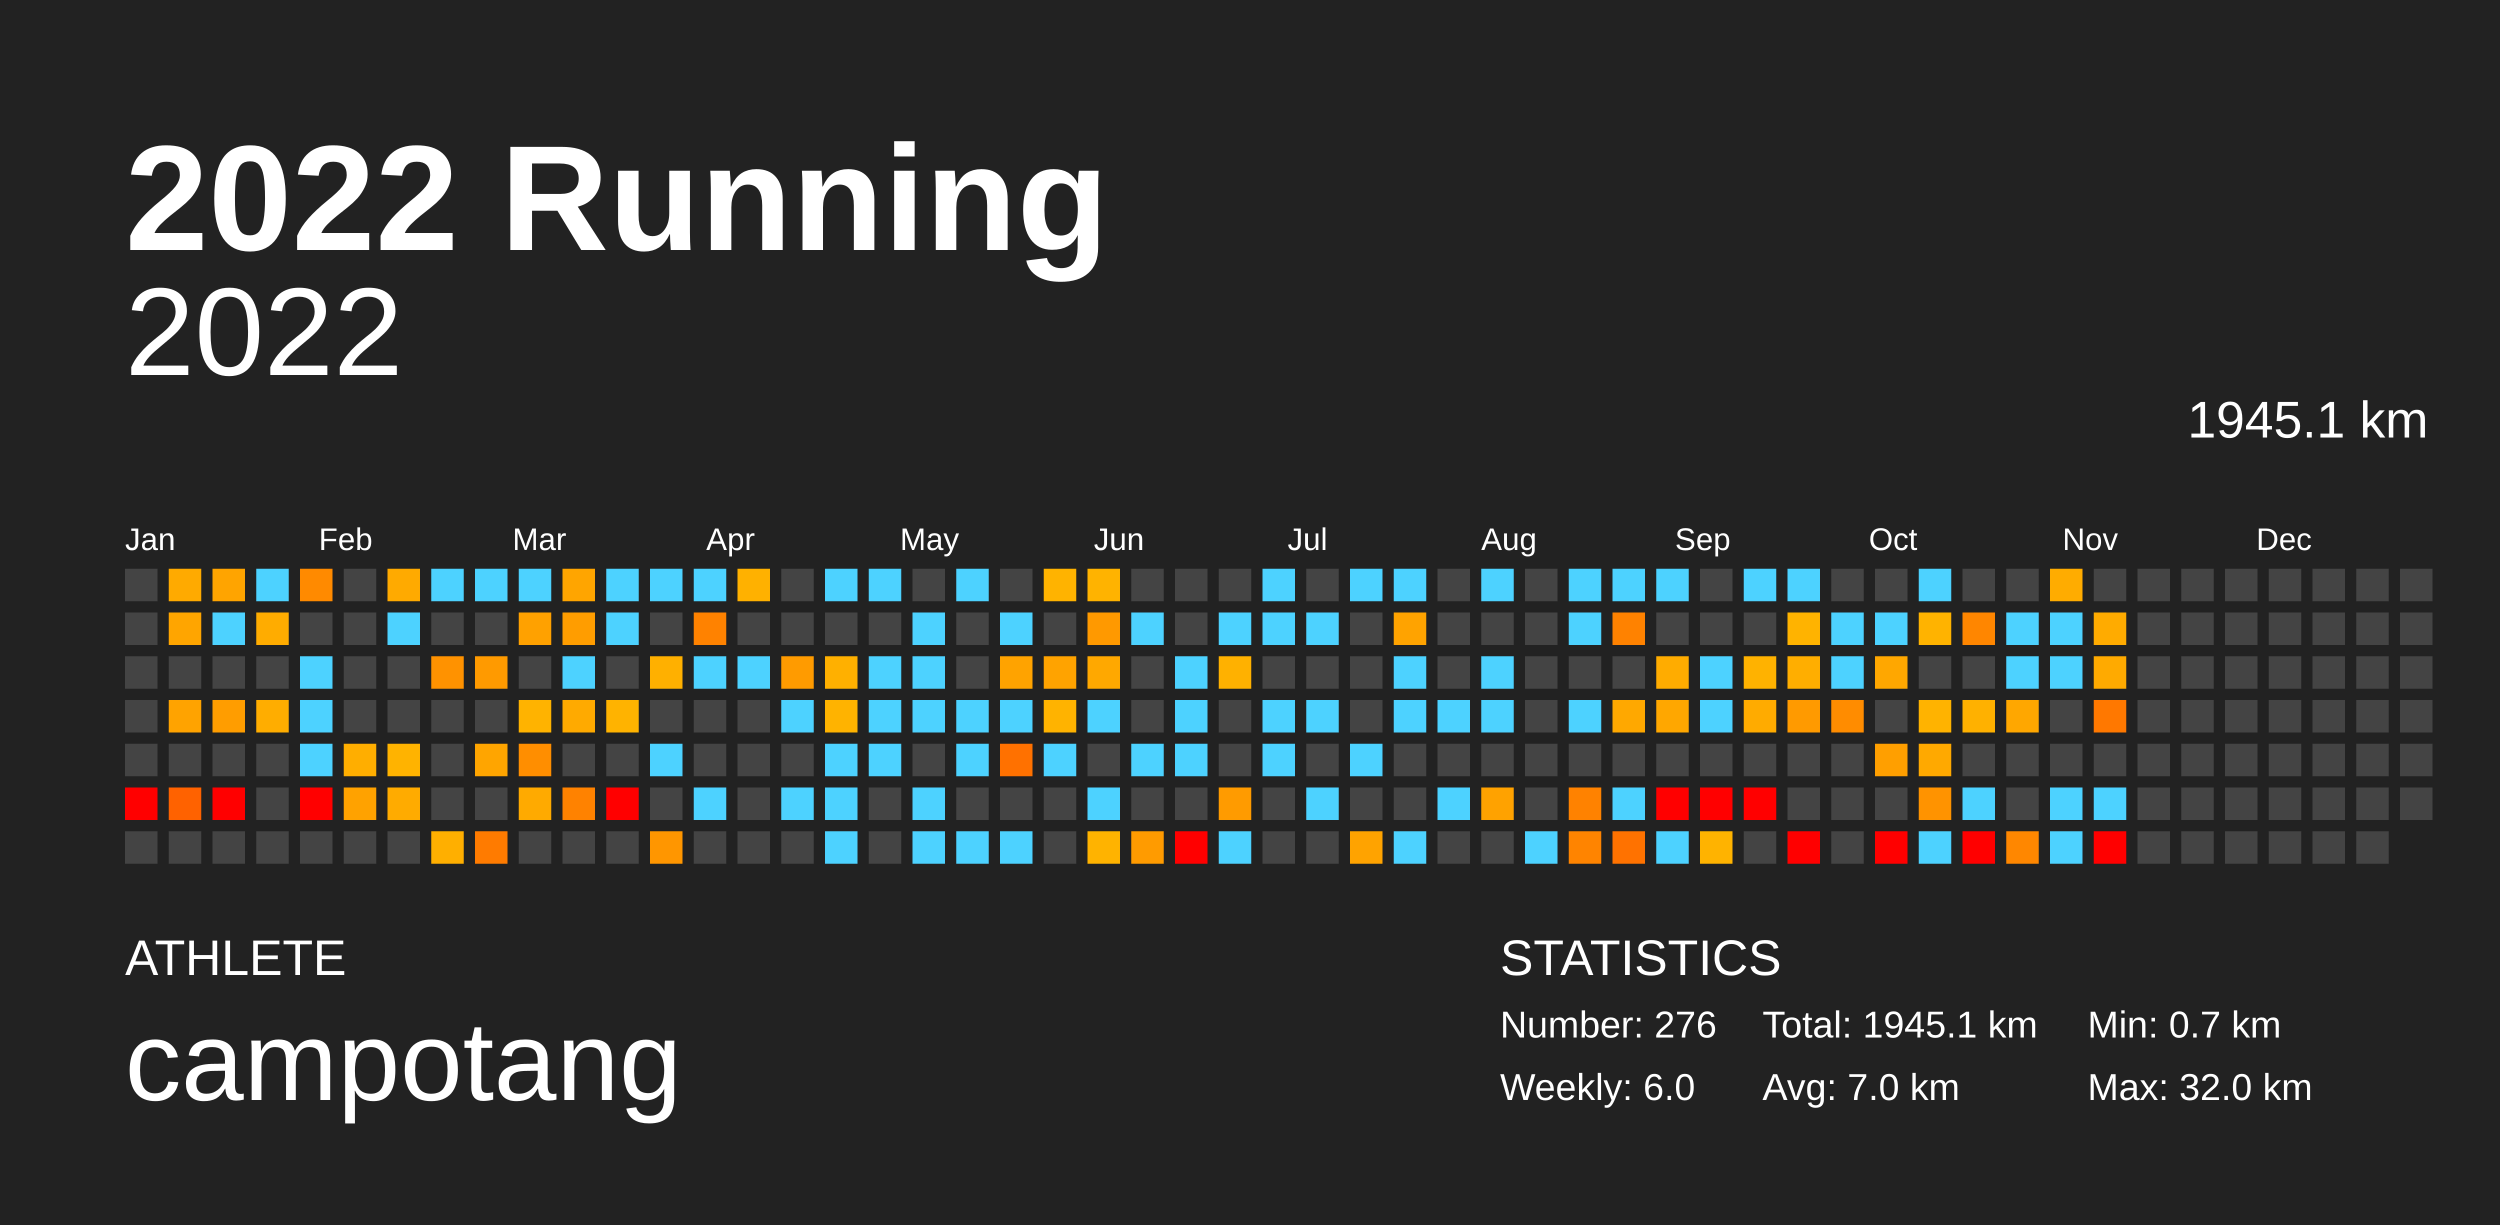
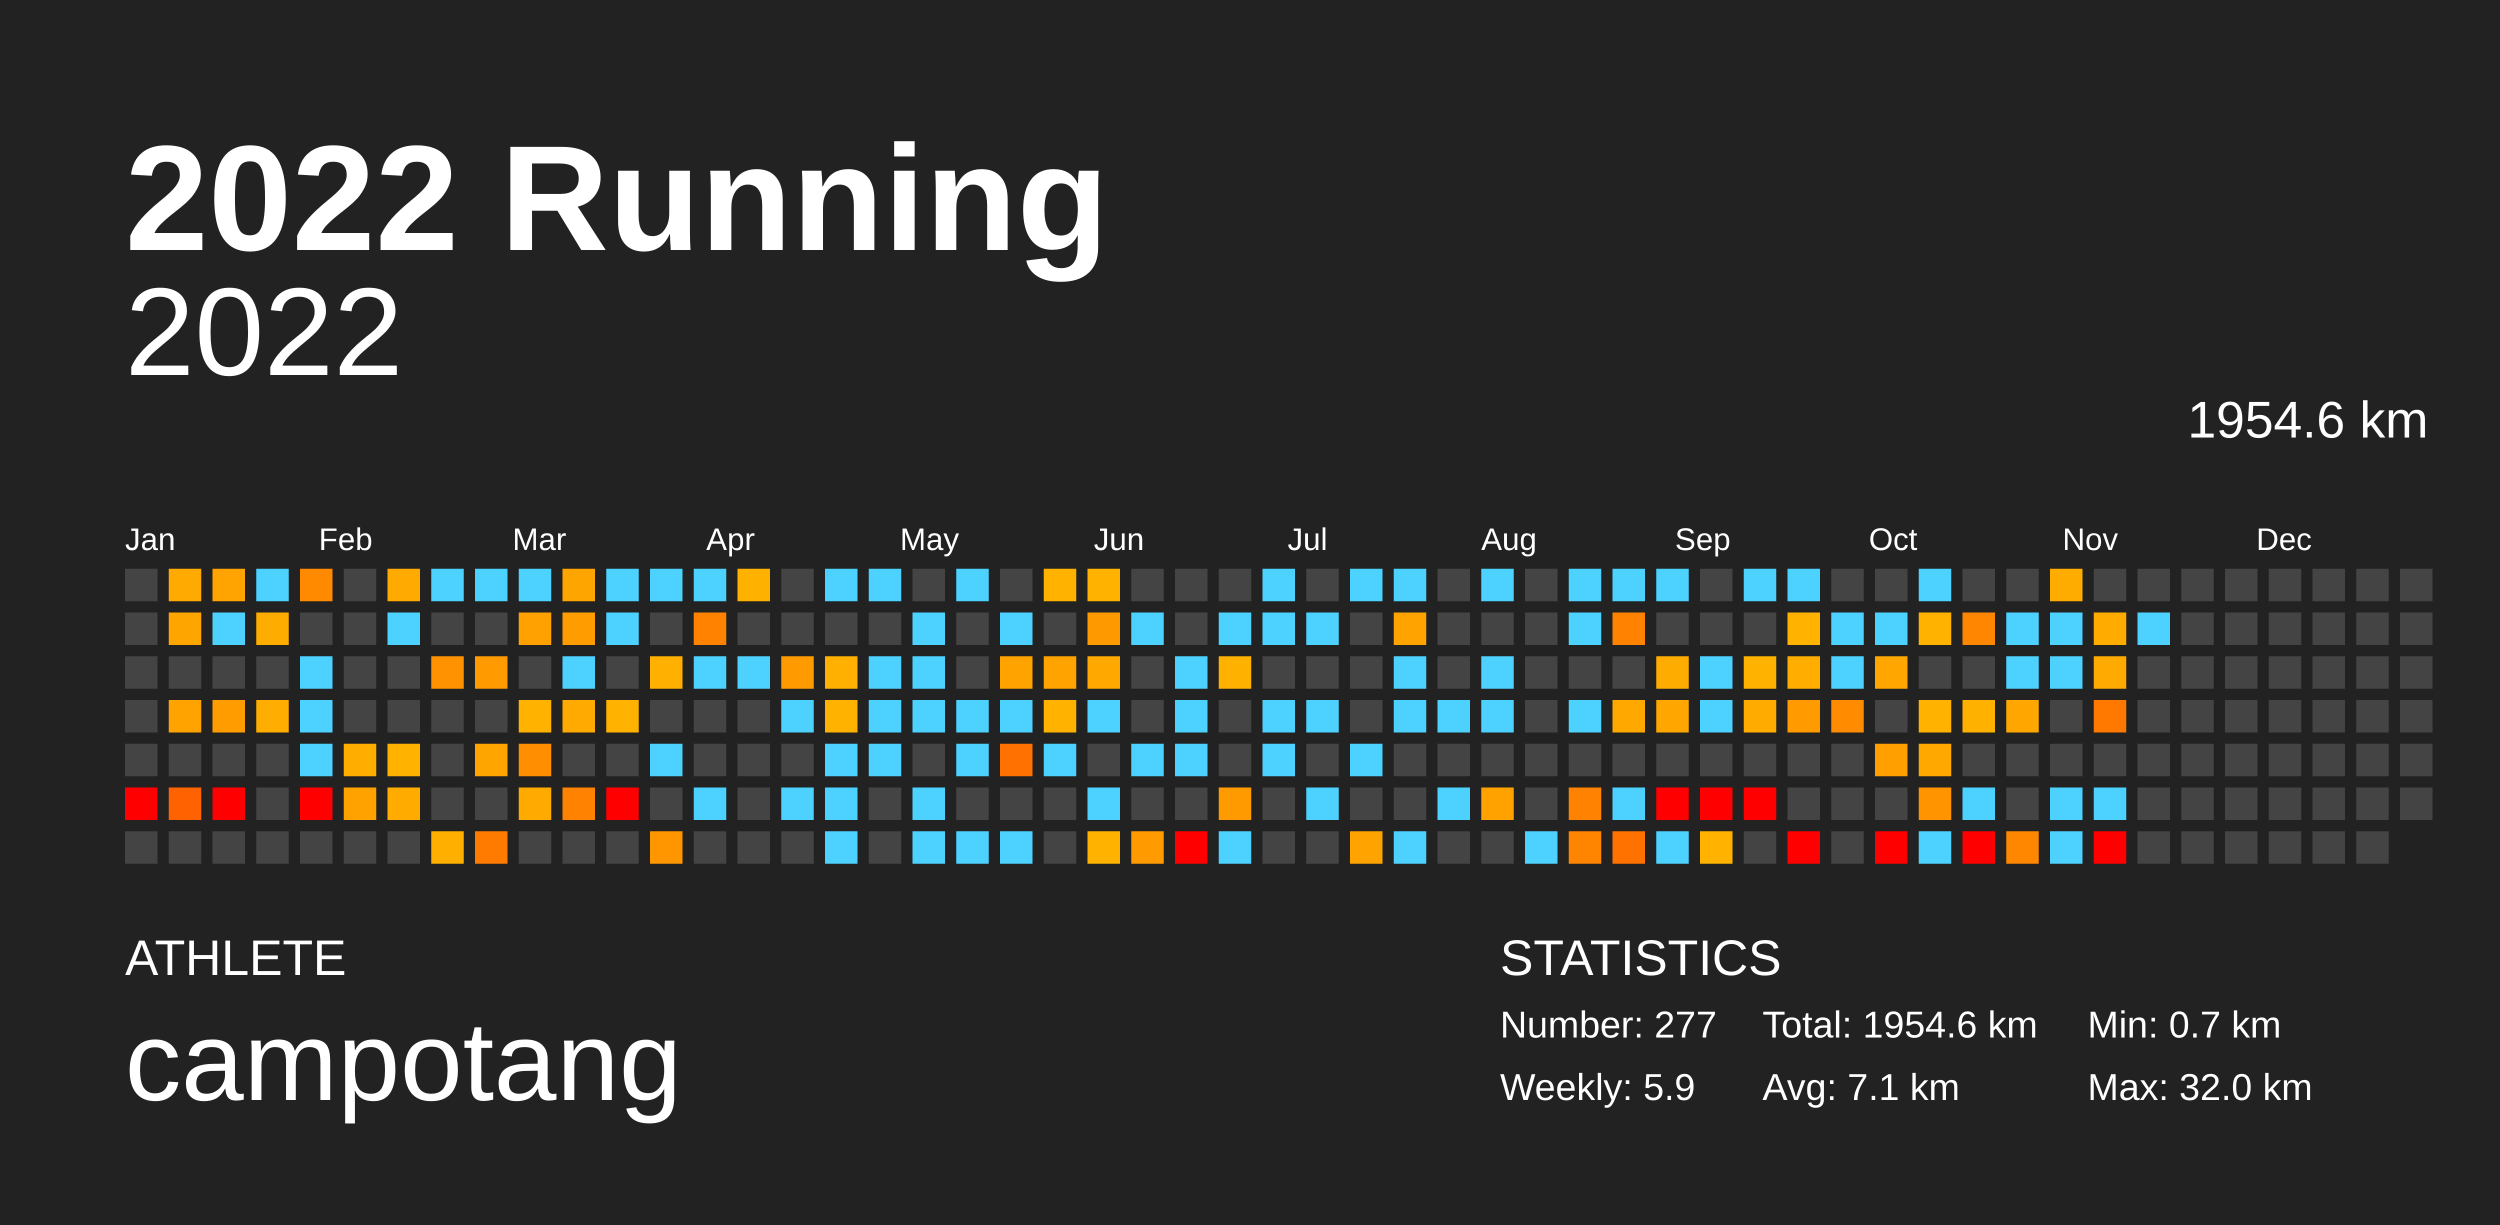
<svg xmlns="http://www.w3.org/2000/svg" baseProfile="full" height="98mm" version="1.1" viewBox="0,0,200,98" width="200mm">
  <defs />
  <rect fill="#222222" height="98" width="200" x="0" y="0" />
  <text fill="#FFFFFF" style="font-size:12px; font-family:Arial; font-weight:bold;" x="10" y="20">2022 Running</text>
  <text fill="#FFFFFF" style="font-size:4px; font-family:Arial" x="10" y="78">ATHLETE</text>
  <text fill="#FFFFFF" style="font-size:9px; font-family:Arial" x="10" y="88">campotang</text>
  <text fill="#FFFFFF" style="font-size:4px; font-family:Arial" x="120" y="78">STATISTICS</text>
-   <text fill="#FFFFFF" style="font-size:3px; font-family:Arial" x="120" y="83">Number: 276</text>
-   <text fill="#FFFFFF" style="font-size:3px; font-family:Arial" x="120" y="88">Weekly: 6.0</text>
-   <text fill="#FFFFFF" style="font-size:3px; font-family:Arial" x="141" y="83">Total: 1945.1 km</text>
-   <text fill="#FFFFFF" style="font-size:3px; font-family:Arial" x="141" y="88">Avg: 7.0 km</text>
+   <text fill="#FFFFFF" style="font-size:3px; font-family:Arial" x="120" y="83">Number: 277</text>
+   <text fill="#FFFFFF" style="font-size:3px; font-family:Arial" x="120" y="88">Weekly: 5.9</text>
+   <text fill="#FFFFFF" style="font-size:3px; font-family:Arial" x="141" y="83">Total: 1954.6 km</text>
+   <text fill="#FFFFFF" style="font-size:3px; font-family:Arial" x="141" y="88">Avg: 7.1 km</text>
  <text fill="#FFFFFF" style="font-size:3px; font-family:Arial" x="167" y="83">Min: 0.7 km</text>
  <text fill="#FFFFFF" style="font-size:3px; font-family:Arial" x="167" y="88">Max: 32.0 km</text>
  <text alignment-baseline="hanging" fill="#FFFFFF" style="font-size:10.0px; font-family:Arial;" x="10" y="30">2022</text>
-   <text alignment-baseline="hanging" fill="#FFFFFF" style="font-size:4.125px; font-family:Arial;" x="175" y="35">1945.1 km</text>
+   <text alignment-baseline="hanging" fill="#FFFFFF" style="font-size:4.125px; font-family:Arial;" x="175" y="35">1954.6 km</text>
  <text fill="#FFFFFF" style="font-size:2.5px; font-family:Arial" x="10.0" y="44">Jan</text>
  <text fill="#FFFFFF" style="font-size:2.5px; font-family:Arial" x="25.5" y="44">Feb</text>
  <text fill="#FFFFFF" style="font-size:2.5px; font-family:Arial" x="41.0" y="44">Mar</text>
  <text fill="#FFFFFF" style="font-size:2.5px; font-family:Arial" x="56.5" y="44">Apr</text>
  <text fill="#FFFFFF" style="font-size:2.5px; font-family:Arial" x="72.0" y="44">May</text>
  <text fill="#FFFFFF" style="font-size:2.5px; font-family:Arial" x="87.5" y="44">Jun</text>
  <text fill="#FFFFFF" style="font-size:2.5px; font-family:Arial" x="103.0" y="44">Jul</text>
  <text fill="#FFFFFF" style="font-size:2.5px; font-family:Arial" x="118.5" y="44">Aug</text>
  <text fill="#FFFFFF" style="font-size:2.5px; font-family:Arial" x="134.0" y="44">Sep</text>
  <text fill="#FFFFFF" style="font-size:2.5px; font-family:Arial" x="149.5" y="44">Oct</text>
  <text fill="#FFFFFF" style="font-size:2.5px; font-family:Arial" x="165.0" y="44">Nov</text>
  <text fill="#FFFFFF" style="font-size:2.5px; font-family:Arial" x="180.5" y="44">Dec</text>
  <rect fill="#444444" height="2.6" width="2.6" x="10.0" y="45.5" />
  <rect fill="#444444" height="2.6" width="2.6" x="10.0" y="49.0" />
  <rect fill="#444444" height="2.6" width="2.6" x="10.0" y="52.5" />
  <rect fill="#444444" height="2.6" width="2.6" x="10.0" y="56.0" />
  <rect fill="#444444" height="2.6" width="2.6" x="10.0" y="59.5" />
  <rect fill="red" height="2.6" width="2.6" x="10.0" y="63.0" />
  <rect fill="#444444" height="2.6" width="2.6" x="10.0" y="66.5" />
  <rect fill="#ffaa00" height="2.6" width="2.6" x="13.5" y="45.5" />
  <rect fill="#ffa500" height="2.6" width="2.6" x="13.5" y="49.0" />
  <rect fill="#444444" height="2.6" width="2.6" x="13.5" y="52.5" />
  <rect fill="#ffa300" height="2.6" width="2.6" x="13.5" y="56.0" />
  <rect fill="#444444" height="2.6" width="2.6" x="13.5" y="59.5" />
  <rect fill="#ff6200" height="2.6" width="2.6" x="13.5" y="63.0" />
  <rect fill="#444444" height="2.6" width="2.6" x="13.5" y="66.5" />
  <rect fill="#ffa400" height="2.6" width="2.6" x="17.0" y="45.5" />
  <rect fill="#4dd2ff" height="2.6" width="2.6" x="17.0" y="49.0" />
  <rect fill="#444444" height="2.6" width="2.6" x="17.0" y="52.5" />
  <rect fill="#ff9d00" height="2.6" width="2.6" x="17.0" y="56.0" />
  <rect fill="#444444" height="2.6" width="2.6" x="17.0" y="59.5" />
  <rect fill="red" height="2.6" width="2.6" x="17.0" y="63.0" />
  <rect fill="#444444" height="2.6" width="2.6" x="17.0" y="66.5" />
  <rect fill="#4dd2ff" height="2.6" width="2.6" x="20.5" y="45.5" />
  <rect fill="#ffac00" height="2.6" width="2.6" x="20.5" y="49.0" />
  <rect fill="#444444" height="2.6" width="2.6" x="20.5" y="52.5" />
  <rect fill="#ffad00" height="2.6" width="2.6" x="20.5" y="56.0" />
  <rect fill="#444444" height="2.6" width="2.6" x="20.5" y="59.5" />
  <rect fill="#444444" height="2.6" width="2.6" x="20.5" y="63.0" />
  <rect fill="#444444" height="2.6" width="2.6" x="20.5" y="66.5" />
  <rect fill="#ff8a00" height="2.6" width="2.6" x="24.0" y="45.5" />
  <rect fill="#444444" height="2.6" width="2.6" x="24.0" y="49.0" />
  <rect fill="#4dd2ff" height="2.6" width="2.6" x="24.0" y="52.5" />
  <rect fill="#4dd2ff" height="2.6" width="2.6" x="24.0" y="56.0" />
  <rect fill="#4dd2ff" height="2.6" width="2.6" x="24.0" y="59.5" />
  <rect fill="red" height="2.6" width="2.6" x="24.0" y="63.0" />
  <rect fill="#444444" height="2.6" width="2.6" x="24.0" y="66.5" />
  <rect fill="#444444" height="2.6" width="2.6" x="27.5" y="45.5" />
  <rect fill="#444444" height="2.6" width="2.6" x="27.5" y="49.0" />
  <rect fill="#444444" height="2.6" width="2.6" x="27.5" y="52.5" />
  <rect fill="#444444" height="2.6" width="2.6" x="27.5" y="56.0" />
  <rect fill="#ffae00" height="2.6" width="2.6" x="27.5" y="59.5" />
  <rect fill="#ffa200" height="2.6" width="2.6" x="27.5" y="63.0" />
  <rect fill="#444444" height="2.6" width="2.6" x="27.5" y="66.5" />
  <rect fill="#ffaa00" height="2.6" width="2.6" x="31.0" y="45.5" />
  <rect fill="#4dd2ff" height="2.6" width="2.6" x="31.0" y="49.0" />
  <rect fill="#444444" height="2.6" width="2.6" x="31.0" y="52.5" />
  <rect fill="#444444" height="2.6" width="2.6" x="31.0" y="56.0" />
  <rect fill="#ffb300" height="2.6" width="2.6" x="31.0" y="59.5" />
  <rect fill="#ffab00" height="2.6" width="2.6" x="31.0" y="63.0" />
  <rect fill="#444444" height="2.6" width="2.6" x="31.0" y="66.5" />
  <rect fill="#4dd2ff" height="2.6" width="2.6" x="34.5" y="45.5" />
  <rect fill="#444444" height="2.6" width="2.6" x="34.5" y="49.0" />
  <rect fill="#ff9200" height="2.6" width="2.6" x="34.5" y="52.5" />
  <rect fill="#444444" height="2.6" width="2.6" x="34.5" y="56.0" />
  <rect fill="#444444" height="2.6" width="2.6" x="34.5" y="59.5" />
  <rect fill="#444444" height="2.6" width="2.6" x="34.5" y="63.0" />
  <rect fill="#ffaf00" height="2.6" width="2.6" x="34.5" y="66.5" />
  <rect fill="#4dd2ff" height="2.6" width="2.6" x="38.0" y="45.5" />
  <rect fill="#444444" height="2.6" width="2.6" x="38.0" y="49.0" />
  <rect fill="#ff9a00" height="2.6" width="2.6" x="38.0" y="52.5" />
  <rect fill="#444444" height="2.6" width="2.6" x="38.0" y="56.0" />
  <rect fill="#ffa500" height="2.6" width="2.6" x="38.0" y="59.5" />
  <rect fill="#444444" height="2.6" width="2.6" x="38.0" y="63.0" />
  <rect fill="#ff7b00" height="2.6" width="2.6" x="38.0" y="66.5" />
  <rect fill="#4dd2ff" height="2.6" width="2.6" x="41.5" y="45.5" />
  <rect fill="#ffa100" height="2.6" width="2.6" x="41.5" y="49.0" />
  <rect fill="#444444" height="2.6" width="2.6" x="41.5" y="52.5" />
  <rect fill="#ffb300" height="2.6" width="2.6" x="41.5" y="56.0" />
  <rect fill="#ff8e00" height="2.6" width="2.6" x="41.5" y="59.5" />
  <rect fill="#ffaa00" height="2.6" width="2.6" x="41.5" y="63.0" />
  <rect fill="#444444" height="2.6" width="2.6" x="41.5" y="66.5" />
  <rect fill="#ffa500" height="2.6" width="2.6" x="45.0" y="45.5" />
  <rect fill="#ff9d00" height="2.6" width="2.6" x="45.0" y="49.0" />
  <rect fill="#4dd2ff" height="2.6" width="2.6" x="45.0" y="52.5" />
  <rect fill="#ffaa00" height="2.6" width="2.6" x="45.0" y="56.0" />
  <rect fill="#444444" height="2.6" width="2.6" x="45.0" y="59.5" />
  <rect fill="#ff8200" height="2.6" width="2.6" x="45.0" y="63.0" />
  <rect fill="#444444" height="2.6" width="2.6" x="45.0" y="66.5" />
  <rect fill="#4dd2ff" height="2.6" width="2.6" x="48.5" y="45.5" />
  <rect fill="#4dd2ff" height="2.6" width="2.6" x="48.5" y="49.0" />
  <rect fill="#444444" height="2.6" width="2.6" x="48.5" y="52.5" />
  <rect fill="#ffb300" height="2.6" width="2.6" x="48.5" y="56.0" />
  <rect fill="#444444" height="2.6" width="2.6" x="48.5" y="59.5" />
  <rect fill="red" height="2.6" width="2.6" x="48.5" y="63.0" />
  <rect fill="#444444" height="2.6" width="2.6" x="48.5" y="66.5" />
  <rect fill="#4dd2ff" height="2.6" width="2.6" x="52.0" y="45.5" />
  <rect fill="#444444" height="2.6" width="2.6" x="52.0" y="49.0" />
  <rect fill="#ffb000" height="2.6" width="2.6" x="52.0" y="52.5" />
  <rect fill="#444444" height="2.6" width="2.6" x="52.0" y="56.0" />
  <rect fill="#4dd2ff" height="2.6" width="2.6" x="52.0" y="59.5" />
  <rect fill="#444444" height="2.6" width="2.6" x="52.0" y="63.0" />
  <rect fill="#ff9600" height="2.6" width="2.6" x="52.0" y="66.5" />
  <rect fill="#4dd2ff" height="2.6" width="2.6" x="55.5" y="45.5" />
  <rect fill="#ff8200" height="2.6" width="2.6" x="55.5" y="49.0" />
  <rect fill="#4dd2ff" height="2.6" width="2.6" x="55.5" y="52.5" />
  <rect fill="#444444" height="2.6" width="2.6" x="55.5" y="56.0" />
  <rect fill="#444444" height="2.6" width="2.6" x="55.5" y="59.5" />
  <rect fill="#4dd2ff" height="2.6" width="2.6" x="55.5" y="63.0" />
  <rect fill="#444444" height="2.6" width="2.6" x="55.5" y="66.5" />
  <rect fill="#ffb100" height="2.6" width="2.6" x="59.0" y="45.5" />
  <rect fill="#444444" height="2.6" width="2.6" x="59.0" y="49.0" />
  <rect fill="#4dd2ff" height="2.6" width="2.6" x="59.0" y="52.5" />
  <rect fill="#444444" height="2.6" width="2.6" x="59.0" y="56.0" />
  <rect fill="#444444" height="2.6" width="2.6" x="59.0" y="59.5" />
  <rect fill="#444444" height="2.6" width="2.6" x="59.0" y="63.0" />
  <rect fill="#444444" height="2.6" width="2.6" x="59.0" y="66.5" />
  <rect fill="#444444" height="2.6" width="2.6" x="62.5" y="45.5" />
  <rect fill="#444444" height="2.6" width="2.6" x="62.5" y="49.0" />
  <rect fill="#ff9b00" height="2.6" width="2.6" x="62.5" y="52.5" />
  <rect fill="#4dd2ff" height="2.6" width="2.6" x="62.5" y="56.0" />
  <rect fill="#444444" height="2.6" width="2.6" x="62.5" y="59.5" />
  <rect fill="#4dd2ff" height="2.6" width="2.6" x="62.5" y="63.0" />
  <rect fill="#444444" height="2.6" width="2.6" x="62.5" y="66.5" />
  <rect fill="#4dd2ff" height="2.6" width="2.6" x="66.0" y="45.5" />
  <rect fill="#444444" height="2.6" width="2.6" x="66.0" y="49.0" />
  <rect fill="#ffb000" height="2.6" width="2.6" x="66.0" y="52.5" />
  <rect fill="#ffb300" height="2.6" width="2.6" x="66.0" y="56.0" />
  <rect fill="#4dd2ff" height="2.6" width="2.6" x="66.0" y="59.5" />
  <rect fill="#4dd2ff" height="2.6" width="2.6" x="66.0" y="63.0" />
  <rect fill="#4dd2ff" height="2.6" width="2.6" x="66.0" y="66.5" />
  <rect fill="#4dd2ff" height="2.6" width="2.6" x="69.5" y="45.5" />
  <rect fill="#444444" height="2.6" width="2.6" x="69.5" y="49.0" />
  <rect fill="#4dd2ff" height="2.6" width="2.6" x="69.5" y="52.5" />
  <rect fill="#4dd2ff" height="2.6" width="2.6" x="69.5" y="56.0" />
  <rect fill="#4dd2ff" height="2.6" width="2.6" x="69.5" y="59.5" />
  <rect fill="#444444" height="2.6" width="2.6" x="69.5" y="63.0" />
  <rect fill="#444444" height="2.6" width="2.6" x="69.5" y="66.5" />
  <rect fill="#444444" height="2.6" width="2.6" x="73.0" y="45.5" />
  <rect fill="#4dd2ff" height="2.6" width="2.6" x="73.0" y="49.0" />
  <rect fill="#4dd2ff" height="2.6" width="2.6" x="73.0" y="52.5" />
  <rect fill="#4dd2ff" height="2.6" width="2.6" x="73.0" y="56.0" />
  <rect fill="#444444" height="2.6" width="2.6" x="73.0" y="59.5" />
  <rect fill="#4dd2ff" height="2.6" width="2.6" x="73.0" y="63.0" />
  <rect fill="#4dd2ff" height="2.6" width="2.6" x="73.0" y="66.5" />
  <rect fill="#4dd2ff" height="2.6" width="2.6" x="76.5" y="45.5" />
  <rect fill="#444444" height="2.6" width="2.6" x="76.5" y="49.0" />
  <rect fill="#444444" height="2.6" width="2.6" x="76.5" y="52.5" />
  <rect fill="#4dd2ff" height="2.6" width="2.6" x="76.5" y="56.0" />
  <rect fill="#4dd2ff" height="2.6" width="2.6" x="76.5" y="59.5" />
  <rect fill="#444444" height="2.6" width="2.6" x="76.5" y="63.0" />
  <rect fill="#4dd2ff" height="2.6" width="2.6" x="76.5" y="66.5" />
  <rect fill="#444444" height="2.6" width="2.6" x="80.0" y="45.5" />
  <rect fill="#4dd2ff" height="2.6" width="2.6" x="80.0" y="49.0" />
  <rect fill="#ffa300" height="2.6" width="2.6" x="80.0" y="52.5" />
  <rect fill="#4dd2ff" height="2.6" width="2.6" x="80.0" y="56.0" />
  <rect fill="#ff7100" height="2.6" width="2.6" x="80.0" y="59.5" />
  <rect fill="#444444" height="2.6" width="2.6" x="80.0" y="63.0" />
  <rect fill="#4dd2ff" height="2.6" width="2.6" x="80.0" y="66.5" />
  <rect fill="#ffb300" height="2.6" width="2.6" x="83.5" y="45.5" />
  <rect fill="#444444" height="2.6" width="2.6" x="83.5" y="49.0" />
  <rect fill="#ffa300" height="2.6" width="2.6" x="83.5" y="52.5" />
  <rect fill="#ffb300" height="2.6" width="2.6" x="83.5" y="56.0" />
  <rect fill="#4dd2ff" height="2.6" width="2.6" x="83.5" y="59.5" />
  <rect fill="#444444" height="2.6" width="2.6" x="83.5" y="63.0" />
  <rect fill="#444444" height="2.6" width="2.6" x="83.5" y="66.5" />
  <rect fill="#ffb300" height="2.6" width="2.6" x="87.0" y="45.5" />
  <rect fill="#ff9900" height="2.6" width="2.6" x="87.0" y="49.0" />
  <rect fill="#ffa800" height="2.6" width="2.6" x="87.0" y="52.5" />
  <rect fill="#4dd2ff" height="2.6" width="2.6" x="87.0" y="56.0" />
  <rect fill="#444444" height="2.6" width="2.6" x="87.0" y="59.5" />
  <rect fill="#4dd2ff" height="2.6" width="2.6" x="87.0" y="63.0" />
  <rect fill="#ffb300" height="2.6" width="2.6" x="87.0" y="66.5" />
  <rect fill="#444444" height="2.6" width="2.6" x="90.5" y="45.5" />
  <rect fill="#4dd2ff" height="2.6" width="2.6" x="90.5" y="49.0" />
  <rect fill="#444444" height="2.6" width="2.6" x="90.5" y="52.5" />
  <rect fill="#444444" height="2.6" width="2.6" x="90.5" y="56.0" />
  <rect fill="#4dd2ff" height="2.6" width="2.6" x="90.5" y="59.5" />
  <rect fill="#444444" height="2.6" width="2.6" x="90.5" y="63.0" />
  <rect fill="#ff9b00" height="2.6" width="2.6" x="90.5" y="66.5" />
  <rect fill="#444444" height="2.6" width="2.6" x="94.0" y="45.5" />
  <rect fill="#444444" height="2.6" width="2.6" x="94.0" y="49.0" />
  <rect fill="#4dd2ff" height="2.6" width="2.6" x="94.0" y="52.5" />
  <rect fill="#4dd2ff" height="2.6" width="2.6" x="94.0" y="56.0" />
  <rect fill="#4dd2ff" height="2.6" width="2.6" x="94.0" y="59.5" />
  <rect fill="#444444" height="2.6" width="2.6" x="94.0" y="63.0" />
  <rect fill="red" height="2.6" width="2.6" x="94.0" y="66.5" />
  <rect fill="#444444" height="2.6" width="2.6" x="97.5" y="45.5" />
  <rect fill="#4dd2ff" height="2.6" width="2.6" x="97.5" y="49.0" />
  <rect fill="#ffb100" height="2.6" width="2.6" x="97.5" y="52.5" />
  <rect fill="#444444" height="2.6" width="2.6" x="97.5" y="56.0" />
  <rect fill="#444444" height="2.6" width="2.6" x="97.5" y="59.5" />
  <rect fill="#ff9b00" height="2.6" width="2.6" x="97.5" y="63.0" />
  <rect fill="#4dd2ff" height="2.6" width="2.6" x="97.5" y="66.5" />
  <rect fill="#4dd2ff" height="2.6" width="2.6" x="101.0" y="45.5" />
  <rect fill="#4dd2ff" height="2.6" width="2.6" x="101.0" y="49.0" />
  <rect fill="#444444" height="2.6" width="2.6" x="101.0" y="52.5" />
  <rect fill="#4dd2ff" height="2.6" width="2.6" x="101.0" y="56.0" />
  <rect fill="#4dd2ff" height="2.6" width="2.6" x="101.0" y="59.5" />
  <rect fill="#444444" height="2.6" width="2.6" x="101.0" y="63.0" />
  <rect fill="#444444" height="2.6" width="2.6" x="101.0" y="66.5" />
  <rect fill="#444444" height="2.6" width="2.6" x="104.5" y="45.5" />
  <rect fill="#4dd2ff" height="2.6" width="2.6" x="104.5" y="49.0" />
  <rect fill="#444444" height="2.6" width="2.6" x="104.5" y="52.5" />
  <rect fill="#4dd2ff" height="2.6" width="2.6" x="104.5" y="56.0" />
  <rect fill="#444444" height="2.6" width="2.6" x="104.5" y="59.5" />
  <rect fill="#4dd2ff" height="2.6" width="2.6" x="104.5" y="63.0" />
  <rect fill="#444444" height="2.6" width="2.6" x="104.5" y="66.5" />
  <rect fill="#4dd2ff" height="2.6" width="2.6" x="108.0" y="45.5" />
  <rect fill="#444444" height="2.6" width="2.6" x="108.0" y="49.0" />
  <rect fill="#444444" height="2.6" width="2.6" x="108.0" y="52.5" />
  <rect fill="#444444" height="2.6" width="2.6" x="108.0" y="56.0" />
  <rect fill="#4dd2ff" height="2.6" width="2.6" x="108.0" y="59.5" />
  <rect fill="#444444" height="2.6" width="2.6" x="108.0" y="63.0" />
  <rect fill="#ffa300" height="2.6" width="2.6" x="108.0" y="66.5" />
  <rect fill="#4dd2ff" height="2.6" width="2.6" x="111.5" y="45.5" />
  <rect fill="#ffa300" height="2.6" width="2.6" x="111.5" y="49.0" />
  <rect fill="#4dd2ff" height="2.6" width="2.6" x="111.5" y="52.5" />
  <rect fill="#4dd2ff" height="2.6" width="2.6" x="111.5" y="56.0" />
  <rect fill="#444444" height="2.6" width="2.6" x="111.5" y="59.5" />
  <rect fill="#444444" height="2.6" width="2.6" x="111.5" y="63.0" />
  <rect fill="#4dd2ff" height="2.6" width="2.6" x="111.5" y="66.5" />
  <rect fill="#444444" height="2.6" width="2.6" x="115.0" y="45.5" />
  <rect fill="#444444" height="2.6" width="2.6" x="115.0" y="49.0" />
  <rect fill="#444444" height="2.6" width="2.6" x="115.0" y="52.5" />
  <rect fill="#4dd2ff" height="2.6" width="2.6" x="115.0" y="56.0" />
  <rect fill="#444444" height="2.6" width="2.6" x="115.0" y="59.5" />
  <rect fill="#4dd2ff" height="2.6" width="2.6" x="115.0" y="63.0" />
  <rect fill="#444444" height="2.6" width="2.6" x="115.0" y="66.5" />
  <rect fill="#4dd2ff" height="2.6" width="2.6" x="118.5" y="45.5" />
  <rect fill="#444444" height="2.6" width="2.6" x="118.5" y="49.0" />
  <rect fill="#4dd2ff" height="2.6" width="2.6" x="118.5" y="52.5" />
  <rect fill="#4dd2ff" height="2.6" width="2.6" x="118.5" y="56.0" />
  <rect fill="#444444" height="2.6" width="2.6" x="118.5" y="59.5" />
  <rect fill="#ffa200" height="2.6" width="2.6" x="118.5" y="63.0" />
  <rect fill="#444444" height="2.6" width="2.6" x="118.5" y="66.5" />
  <rect fill="#444444" height="2.6" width="2.6" x="122.0" y="45.5" />
  <rect fill="#444444" height="2.6" width="2.6" x="122.0" y="49.0" />
  <rect fill="#444444" height="2.6" width="2.6" x="122.0" y="52.5" />
  <rect fill="#444444" height="2.6" width="2.6" x="122.0" y="56.0" />
  <rect fill="#444444" height="2.6" width="2.6" x="122.0" y="59.5" />
  <rect fill="#444444" height="2.6" width="2.6" x="122.0" y="63.0" />
  <rect fill="#4dd2ff" height="2.6" width="2.6" x="122.0" y="66.5" />
  <rect fill="#4dd2ff" height="2.6" width="2.6" x="125.5" y="45.5" />
  <rect fill="#4dd2ff" height="2.6" width="2.6" x="125.5" y="49.0" />
  <rect fill="#444444" height="2.6" width="2.6" x="125.5" y="52.5" />
  <rect fill="#4dd2ff" height="2.6" width="2.6" x="125.5" y="56.0" />
  <rect fill="#444444" height="2.6" width="2.6" x="125.5" y="59.5" />
  <rect fill="#ff8200" height="2.6" width="2.6" x="125.5" y="63.0" />
  <rect fill="#ff8400" height="2.6" width="2.6" x="125.5" y="66.5" />
  <rect fill="#4dd2ff" height="2.6" width="2.6" x="129.0" y="45.5" />
  <rect fill="#ff8200" height="2.6" width="2.6" x="129.0" y="49.0" />
  <rect fill="#444444" height="2.6" width="2.6" x="129.0" y="52.5" />
  <rect fill="#ffa800" height="2.6" width="2.6" x="129.0" y="56.0" />
  <rect fill="#444444" height="2.6" width="2.6" x="129.0" y="59.5" />
  <rect fill="#4dd2ff" height="2.6" width="2.6" x="129.0" y="63.0" />
  <rect fill="#ff7200" height="2.6" width="2.6" x="129.0" y="66.5" />
  <rect fill="#4dd2ff" height="2.6" width="2.6" x="132.5" y="45.5" />
  <rect fill="#444444" height="2.6" width="2.6" x="132.5" y="49.0" />
  <rect fill="#ffac00" height="2.6" width="2.6" x="132.5" y="52.5" />
  <rect fill="#ffa700" height="2.6" width="2.6" x="132.5" y="56.0" />
  <rect fill="#444444" height="2.6" width="2.6" x="132.5" y="59.5" />
  <rect fill="red" height="2.6" width="2.6" x="132.5" y="63.0" />
  <rect fill="#4dd2ff" height="2.6" width="2.6" x="132.5" y="66.5" />
  <rect fill="#444444" height="2.6" width="2.6" x="136.0" y="45.5" />
  <rect fill="#444444" height="2.6" width="2.6" x="136.0" y="49.0" />
  <rect fill="#4dd2ff" height="2.6" width="2.6" x="136.0" y="52.5" />
  <rect fill="#4dd2ff" height="2.6" width="2.6" x="136.0" y="56.0" />
  <rect fill="#444444" height="2.6" width="2.6" x="136.0" y="59.5" />
  <rect fill="red" height="2.6" width="2.6" x="136.0" y="63.0" />
  <rect fill="#ffb300" height="2.6" width="2.6" x="136.0" y="66.5" />
  <rect fill="#4dd2ff" height="2.6" width="2.6" x="139.5" y="45.5" />
  <rect fill="#444444" height="2.6" width="2.6" x="139.5" y="49.0" />
  <rect fill="#ffb200" height="2.6" width="2.6" x="139.5" y="52.5" />
  <rect fill="#ffab00" height="2.6" width="2.6" x="139.5" y="56.0" />
  <rect fill="#444444" height="2.6" width="2.6" x="139.5" y="59.5" />
  <rect fill="red" height="2.6" width="2.6" x="139.5" y="63.0" />
  <rect fill="#444444" height="2.6" width="2.6" x="139.5" y="66.5" />
  <rect fill="#4dd2ff" height="2.6" width="2.6" x="143.0" y="45.5" />
  <rect fill="#ffb300" height="2.6" width="2.6" x="143.0" y="49.0" />
  <rect fill="#ffae00" height="2.6" width="2.6" x="143.0" y="52.5" />
  <rect fill="#ff9a00" height="2.6" width="2.6" x="143.0" y="56.0" />
  <rect fill="#444444" height="2.6" width="2.6" x="143.0" y="59.5" />
  <rect fill="#444444" height="2.6" width="2.6" x="143.0" y="63.0" />
  <rect fill="red" height="2.6" width="2.6" x="143.0" y="66.5" />
  <rect fill="#444444" height="2.6" width="2.6" x="146.5" y="45.5" />
  <rect fill="#4dd2ff" height="2.6" width="2.6" x="146.5" y="49.0" />
  <rect fill="#4dd2ff" height="2.6" width="2.6" x="146.5" y="52.5" />
  <rect fill="#ff8c00" height="2.6" width="2.6" x="146.5" y="56.0" />
  <rect fill="#444444" height="2.6" width="2.6" x="146.5" y="59.5" />
  <rect fill="#444444" height="2.6" width="2.6" x="146.5" y="63.0" />
  <rect fill="#444444" height="2.6" width="2.6" x="146.5" y="66.5" />
  <rect fill="#444444" height="2.6" width="2.6" x="150.0" y="45.5" />
  <rect fill="#4dd2ff" height="2.6" width="2.6" x="150.0" y="49.0" />
  <rect fill="#ffa700" height="2.6" width="2.6" x="150.0" y="52.5" />
  <rect fill="#444444" height="2.6" width="2.6" x="150.0" y="56.0" />
  <rect fill="#ff9f00" height="2.6" width="2.6" x="150.0" y="59.5" />
  <rect fill="#444444" height="2.6" width="2.6" x="150.0" y="63.0" />
  <rect fill="red" height="2.6" width="2.6" x="150.0" y="66.5" />
  <rect fill="#4dd2ff" height="2.6" width="2.6" x="153.5" y="45.5" />
  <rect fill="#ffb300" height="2.6" width="2.6" x="153.5" y="49.0" />
  <rect fill="#444444" height="2.6" width="2.6" x="153.5" y="52.5" />
  <rect fill="#ffb300" height="2.6" width="2.6" x="153.5" y="56.0" />
  <rect fill="#ffa900" height="2.6" width="2.6" x="153.5" y="59.5" />
  <rect fill="#ff9300" height="2.6" width="2.6" x="153.5" y="63.0" />
  <rect fill="#4dd2ff" height="2.6" width="2.6" x="153.5" y="66.5" />
  <rect fill="#444444" height="2.6" width="2.6" x="157.0" y="45.5" />
  <rect fill="#ff8600" height="2.6" width="2.6" x="157.0" y="49.0" />
  <rect fill="#444444" height="2.6" width="2.6" x="157.0" y="52.5" />
  <rect fill="#ffb100" height="2.6" width="2.6" x="157.0" y="56.0" />
  <rect fill="#444444" height="2.6" width="2.6" x="157.0" y="59.5" />
  <rect fill="#4dd2ff" height="2.6" width="2.6" x="157.0" y="63.0" />
  <rect fill="red" height="2.6" width="2.6" x="157.0" y="66.5" />
  <rect fill="#444444" height="2.6" width="2.6" x="160.5" y="45.5" />
  <rect fill="#4dd2ff" height="2.6" width="2.6" x="160.5" y="49.0" />
  <rect fill="#4dd2ff" height="2.6" width="2.6" x="160.5" y="52.5" />
  <rect fill="#ffa700" height="2.6" width="2.6" x="160.5" y="56.0" />
  <rect fill="#444444" height="2.6" width="2.6" x="160.5" y="59.5" />
  <rect fill="#444444" height="2.6" width="2.6" x="160.5" y="63.0" />
  <rect fill="#ff8700" height="2.6" width="2.6" x="160.5" y="66.5" />
  <rect fill="#ffac00" height="2.6" width="2.6" x="164.0" y="45.5" />
  <rect fill="#4dd2ff" height="2.6" width="2.6" x="164.0" y="49.0" />
  <rect fill="#4dd2ff" height="2.6" width="2.6" x="164.0" y="52.5" />
  <rect fill="#444444" height="2.6" width="2.6" x="164.0" y="56.0" />
  <rect fill="#444444" height="2.6" width="2.6" x="164.0" y="59.5" />
  <rect fill="#4dd2ff" height="2.6" width="2.6" x="164.0" y="63.0" />
  <rect fill="#4dd2ff" height="2.6" width="2.6" x="164.0" y="66.5" />
  <rect fill="#444444" height="2.6" width="2.6" x="167.5" y="45.5" />
  <rect fill="#ffab00" height="2.6" width="2.6" x="167.5" y="49.0" />
  <rect fill="#ffaa00" height="2.6" width="2.6" x="167.5" y="52.5" />
  <rect fill="#ff7800" height="2.6" width="2.6" x="167.5" y="56.0" />
  <rect fill="#444444" height="2.6" width="2.6" x="167.5" y="59.5" />
  <rect fill="#4dd2ff" height="2.6" width="2.6" x="167.5" y="63.0" />
  <rect fill="red" height="2.6" width="2.6" x="167.5" y="66.5" />
  <rect fill="#444444" height="2.6" width="2.6" x="171.0" y="45.5" />
-   <rect fill="#444444" height="2.6" width="2.6" x="171.0" y="49.0" />
+   <rect fill="#4dd2ff" height="2.6" width="2.6" x="171.0" y="49.0" />
  <rect fill="#444444" height="2.6" width="2.6" x="171.0" y="52.5" />
  <rect fill="#444444" height="2.6" width="2.6" x="171.0" y="56.0" />
  <rect fill="#444444" height="2.6" width="2.6" x="171.0" y="59.5" />
  <rect fill="#444444" height="2.6" width="2.6" x="171.0" y="63.0" />
  <rect fill="#444444" height="2.6" width="2.6" x="171.0" y="66.5" />
  <rect fill="#444444" height="2.6" width="2.6" x="174.5" y="45.5" />
  <rect fill="#444444" height="2.6" width="2.6" x="174.5" y="49.0" />
  <rect fill="#444444" height="2.6" width="2.6" x="174.5" y="52.5" />
  <rect fill="#444444" height="2.6" width="2.6" x="174.5" y="56.0" />
  <rect fill="#444444" height="2.6" width="2.6" x="174.5" y="59.5" />
  <rect fill="#444444" height="2.6" width="2.6" x="174.5" y="63.0" />
  <rect fill="#444444" height="2.6" width="2.6" x="174.5" y="66.5" />
  <rect fill="#444444" height="2.6" width="2.6" x="178.0" y="45.5" />
  <rect fill="#444444" height="2.6" width="2.6" x="178.0" y="49.0" />
  <rect fill="#444444" height="2.6" width="2.6" x="178.0" y="52.5" />
  <rect fill="#444444" height="2.6" width="2.6" x="178.0" y="56.0" />
  <rect fill="#444444" height="2.6" width="2.6" x="178.0" y="59.5" />
  <rect fill="#444444" height="2.6" width="2.6" x="178.0" y="63.0" />
  <rect fill="#444444" height="2.6" width="2.6" x="178.0" y="66.5" />
  <rect fill="#444444" height="2.6" width="2.6" x="181.5" y="45.5" />
  <rect fill="#444444" height="2.6" width="2.6" x="181.5" y="49.0" />
  <rect fill="#444444" height="2.6" width="2.6" x="181.5" y="52.5" />
  <rect fill="#444444" height="2.6" width="2.6" x="181.5" y="56.0" />
  <rect fill="#444444" height="2.6" width="2.6" x="181.5" y="59.5" />
  <rect fill="#444444" height="2.6" width="2.6" x="181.5" y="63.0" />
  <rect fill="#444444" height="2.6" width="2.6" x="181.5" y="66.5" />
  <rect fill="#444444" height="2.6" width="2.6" x="185.0" y="45.5" />
  <rect fill="#444444" height="2.6" width="2.6" x="185.0" y="49.0" />
  <rect fill="#444444" height="2.6" width="2.6" x="185.0" y="52.5" />
  <rect fill="#444444" height="2.6" width="2.6" x="185.0" y="56.0" />
  <rect fill="#444444" height="2.6" width="2.6" x="185.0" y="59.5" />
  <rect fill="#444444" height="2.6" width="2.6" x="185.0" y="63.0" />
  <rect fill="#444444" height="2.6" width="2.6" x="185.0" y="66.5" />
  <rect fill="#444444" height="2.6" width="2.6" x="188.5" y="45.5" />
  <rect fill="#444444" height="2.6" width="2.6" x="188.5" y="49.0" />
  <rect fill="#444444" height="2.6" width="2.6" x="188.5" y="52.5" />
  <rect fill="#444444" height="2.6" width="2.6" x="188.5" y="56.0" />
  <rect fill="#444444" height="2.6" width="2.6" x="188.5" y="59.5" />
  <rect fill="#444444" height="2.6" width="2.6" x="188.5" y="63.0" />
  <rect fill="#444444" height="2.6" width="2.6" x="188.5" y="66.5" />
  <rect fill="#444444" height="2.6" width="2.6" x="192.0" y="45.5" />
  <rect fill="#444444" height="2.6" width="2.6" x="192.0" y="49.0" />
  <rect fill="#444444" height="2.6" width="2.6" x="192.0" y="52.5" />
  <rect fill="#444444" height="2.6" width="2.6" x="192.0" y="56.0" />
  <rect fill="#444444" height="2.6" width="2.6" x="192.0" y="59.5" />
  <rect fill="#444444" height="2.6" width="2.6" x="192.0" y="63.0" />
</svg>
